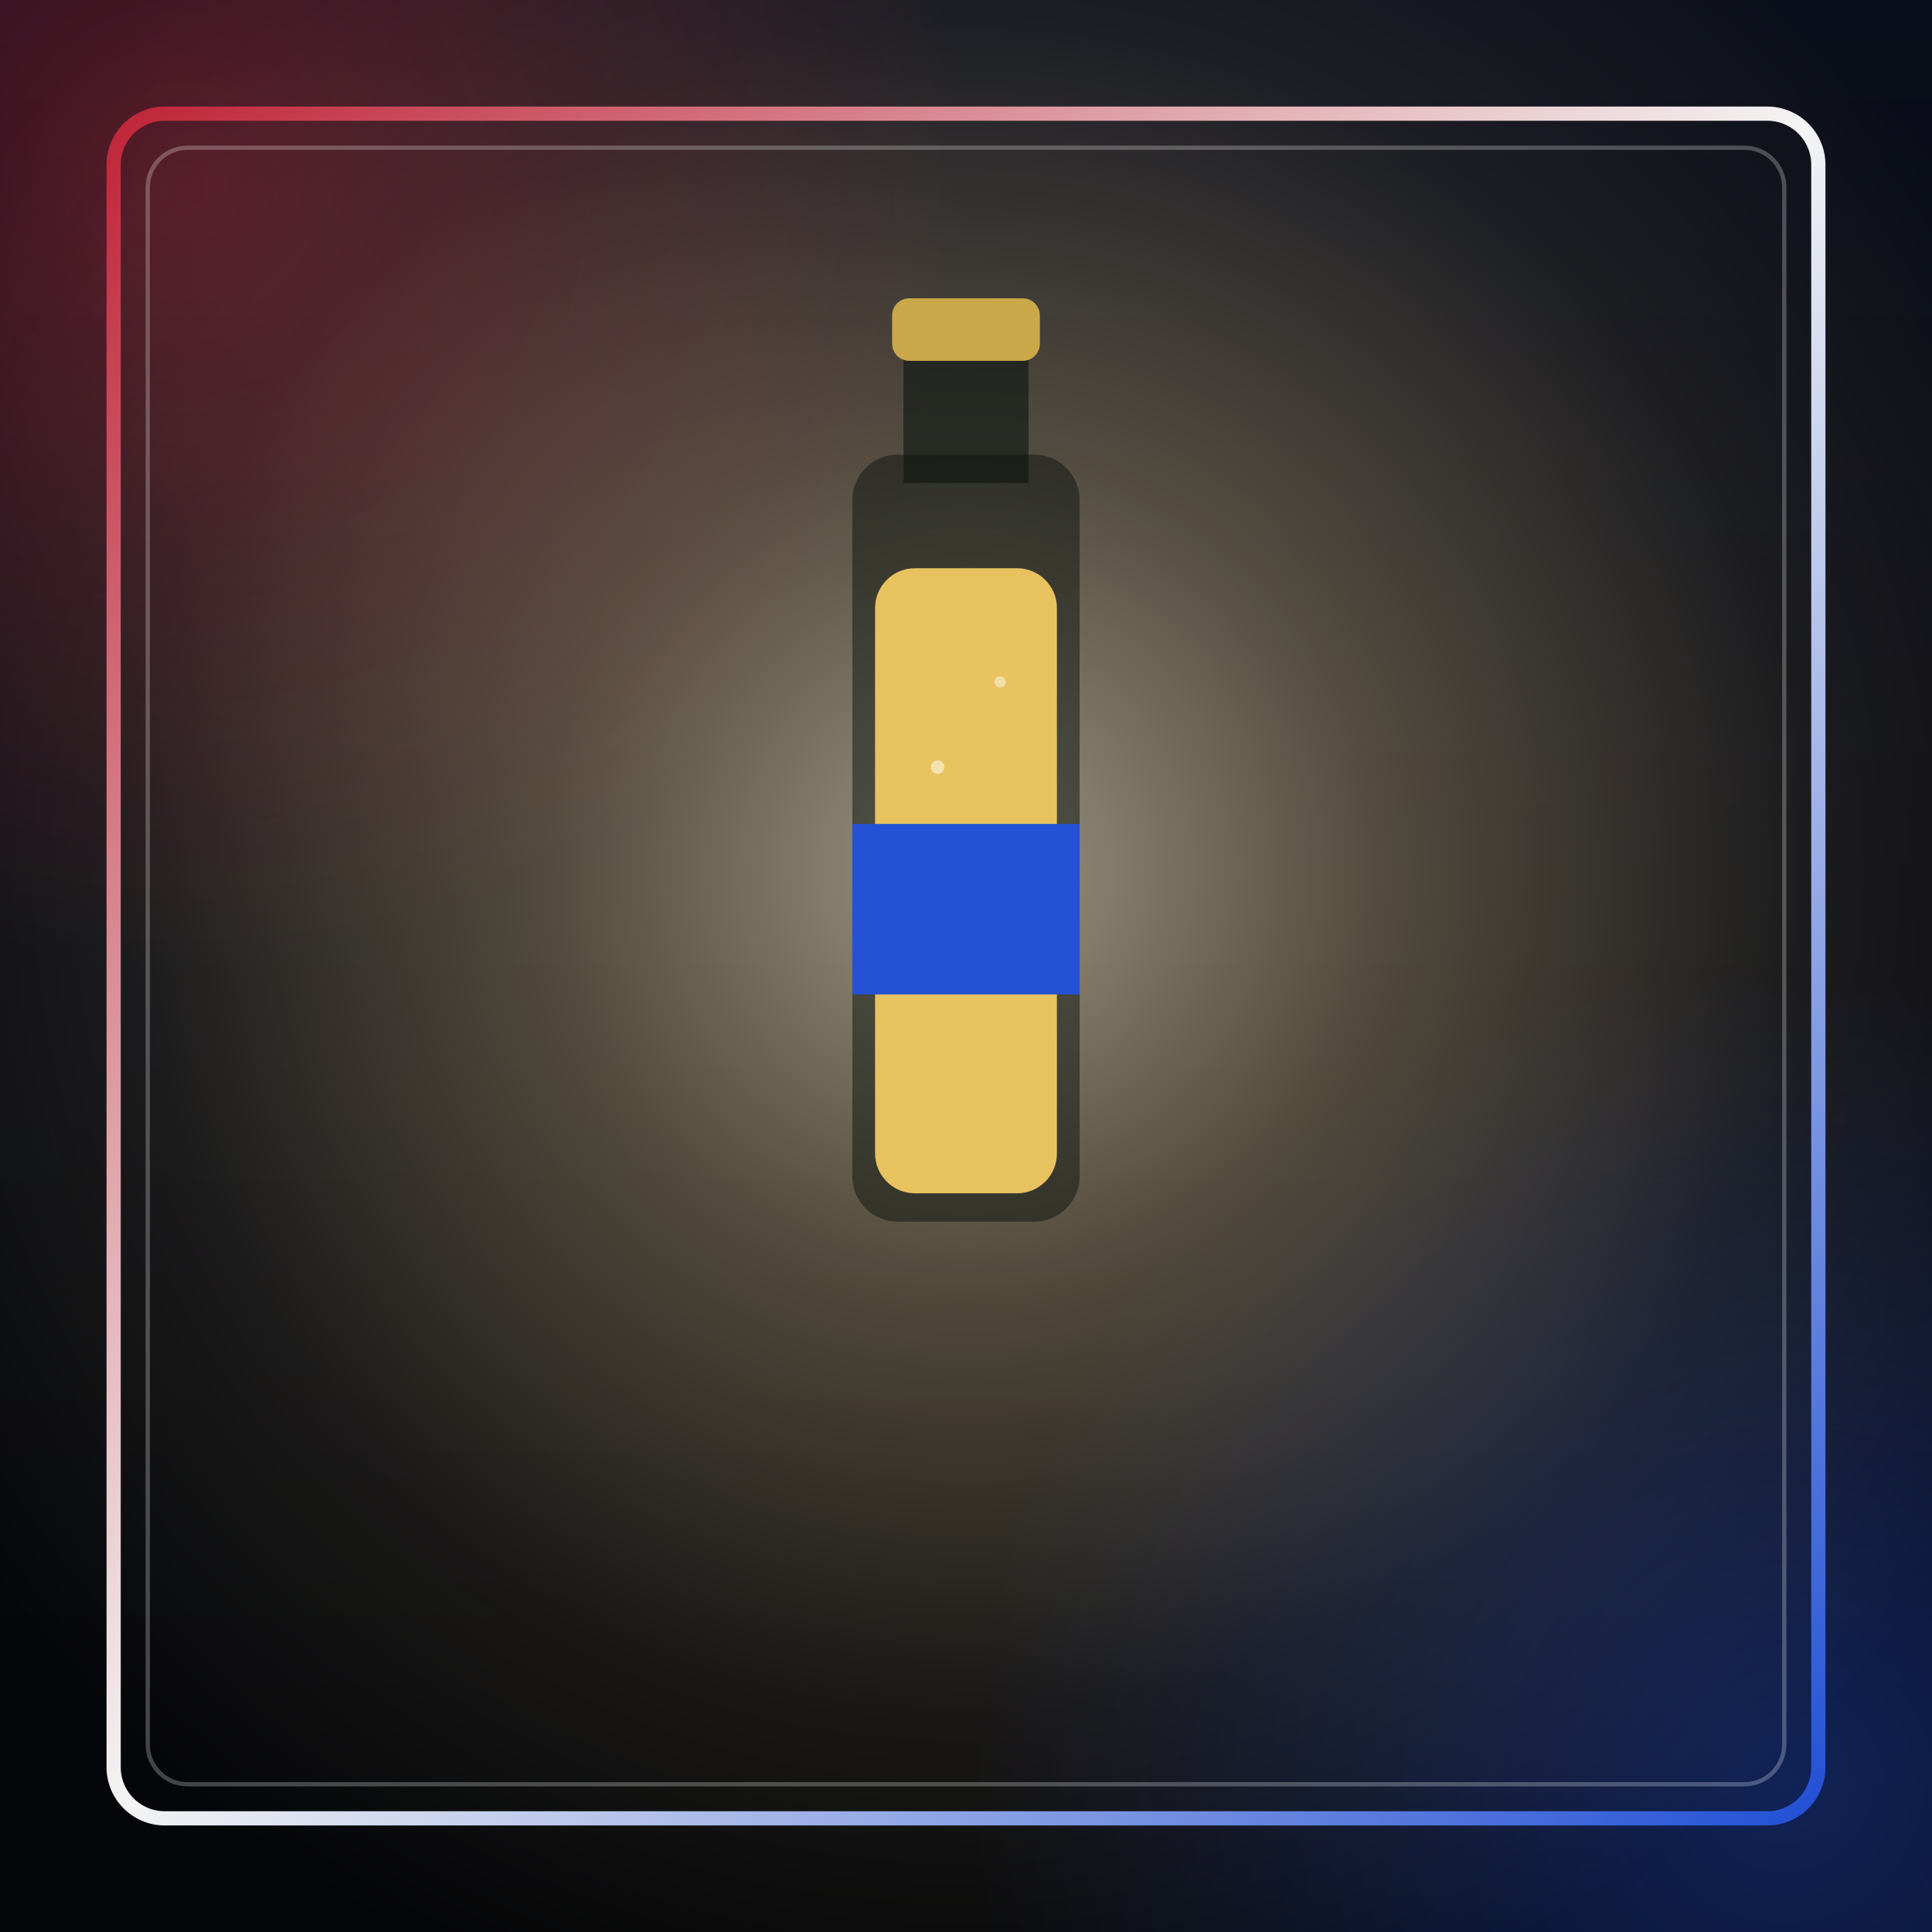
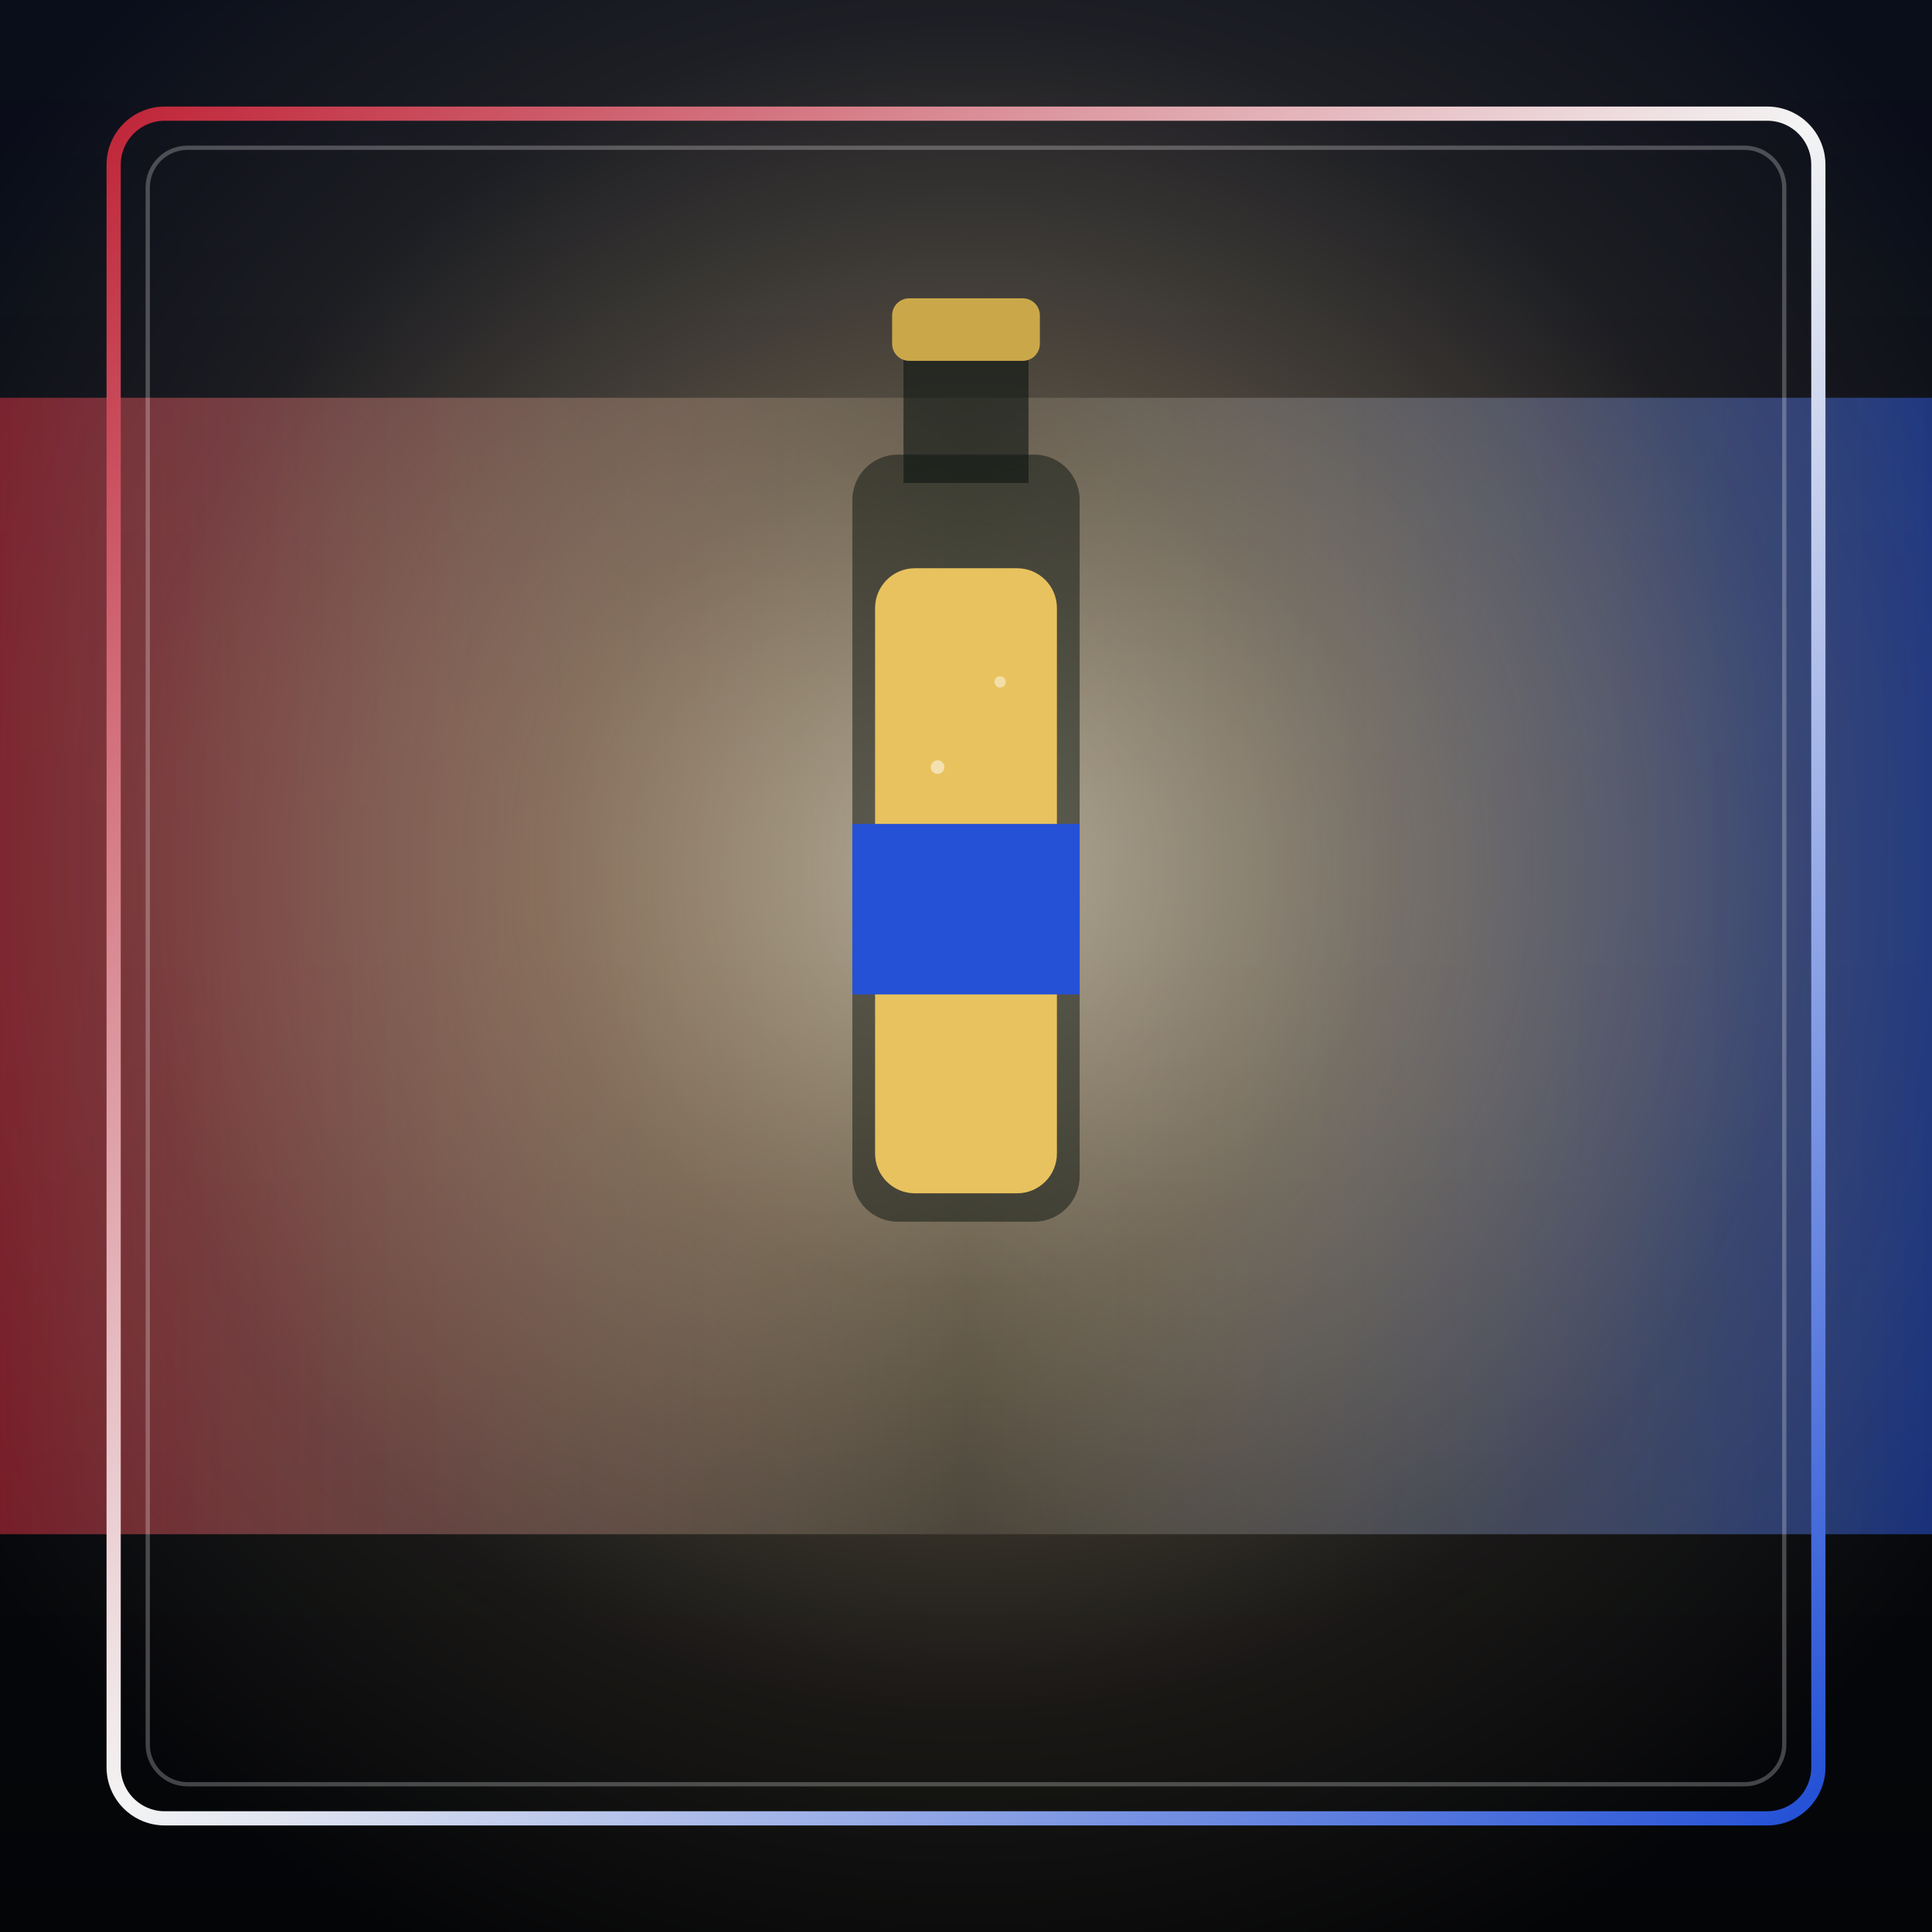
<svg xmlns="http://www.w3.org/2000/svg" width="100%" height="100%" viewBox="0 0 680 680" role="img">
  <defs>
    <linearGradient id="bgGrad" x1="0" y1="0" x2="0" y2="1">
      <stop offset="0" stop-color="#0a0e1a" />
      <stop offset="1" stop-color="#040507" />
    </linearGradient>
-     <radialGradient id="glowRed" cx="0.1" cy="0.1" r="0.4">
-       <stop offset="0" stop-color="#c0273a" stop-opacity="0.4" />
-       <stop offset="1" stop-color="#c0273a" stop-opacity="0" />
-     </radialGradient>
-     <radialGradient id="glowBlue" cx="0.92" cy="0.92" r="0.42">
-       <stop offset="0" stop-color="#2451d6" stop-opacity="0.38" />
-       <stop offset="1" stop-color="#2451d6" stop-opacity="0" />
-     </radialGradient>
+     <linearGradient id="patrioticBand" x1="0" y1="0" x2="1" y2="0">
+       <stop offset="0" stop-color="#c0273a" stop-opacity="0.6" />
+       <stop offset="0.5" stop-color="#fff4d6" stop-opacity="0.12" />
+       <stop offset="1" stop-color="#2451d6" stop-opacity="0.55" />
+     </linearGradient>
    <linearGradient id="frameGrad" x1="0" y1="0" x2="1" y2="1">
      <stop offset="0" stop-color="#c0273a" />
      <stop offset="0.5" stop-color="#f4f4f4" />
      <stop offset="1" stop-color="#2451d6" />
    </linearGradient>
    <radialGradient id="spot" cx="0.5" cy="0.45" r="0.62">
-       <stop offset="0" stop-color="#fff4d6" stop-opacity="0.6" />
-       <stop offset="0.35" stop-color="#ffdfa3" stop-opacity="0.3" />
+       <stop offset="0" stop-color="#fff4d6" stop-opacity="0.65" />
+       <stop offset="0.35" stop-color="#ffdfa3" stop-opacity="0.32" />
      <stop offset="0.7" stop-color="#ffdfa3" stop-opacity="0.08" />
      <stop offset="1" stop-color="#ffdfa3" stop-opacity="0" />
    </radialGradient>
  </defs>
  <rect x="0" y="0" width="680" height="680" fill="url(#bgGrad)" />
-   <rect x="0" y="0" width="680" height="680" fill="url(#glowRed)" />
-   <rect x="0" y="0" width="680" height="680" fill="url(#glowBlue)" />
+   <rect x="0" y="140" width="680" height="400" fill="url(#patrioticBand)" />
  <rect x="0" y="0" width="680" height="680" fill="url(#spot)" />
  <rect x="300" y="160" width="80" height="270" rx="16" fill="#0c1410" opacity="0.5" />
  <rect x="308" y="200" width="64" height="220" rx="14" fill="#e8c25e" />
  <rect x="318" y="120" width="44" height="50" fill="#0c1410" opacity="0.6" />
  <rect x="314" y="105" width="52" height="22" rx="6" fill="#caa84a" />
  <rect x="300" y="290" width="80" height="60" fill="#2451d6" />
  <circle cx="330" cy="270" r="2.4" fill="#fff" opacity="0.5" />
  <circle cx="352" cy="240" r="2" fill="#fff" opacity="0.45" />
  <rect x="40" y="40" width="600" height="600" rx="18" fill="none" stroke="url(#frameGrad)" stroke-width="5" />
  <rect x="52" y="52" width="576" height="576" rx="14" fill="none" stroke="#ffffff" stroke-opacity="0.25" stroke-width="1.5" />
</svg>
